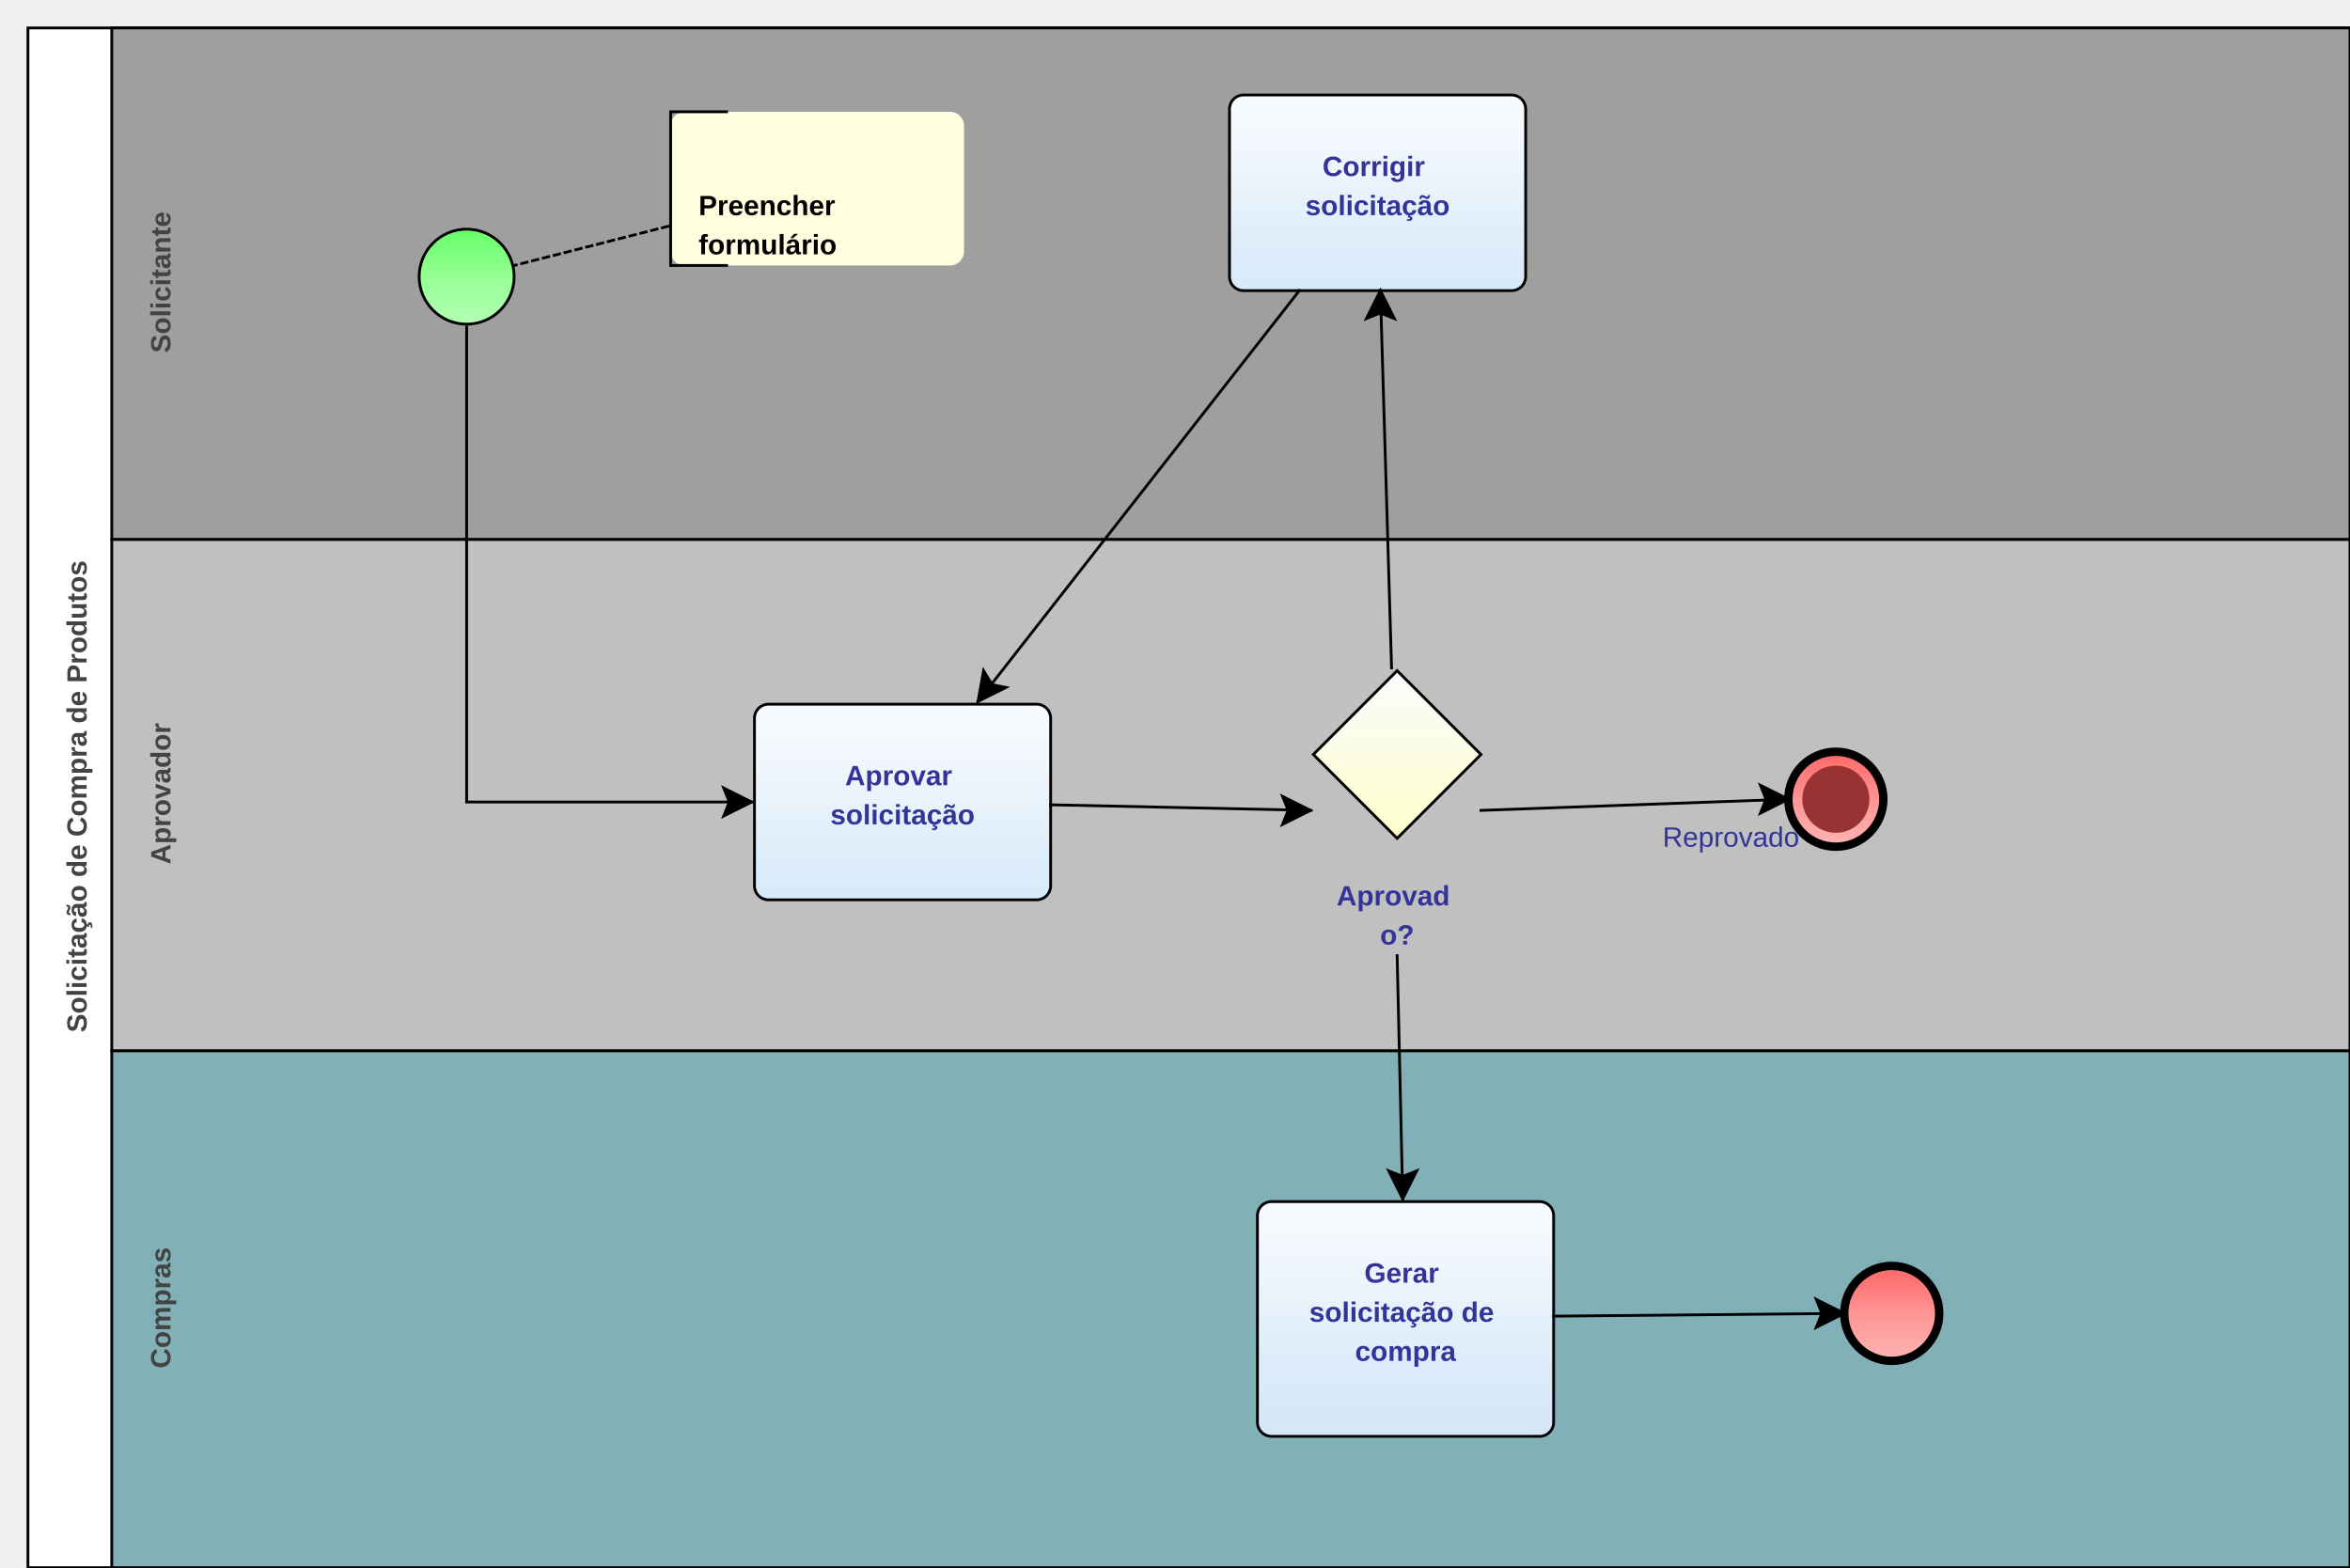
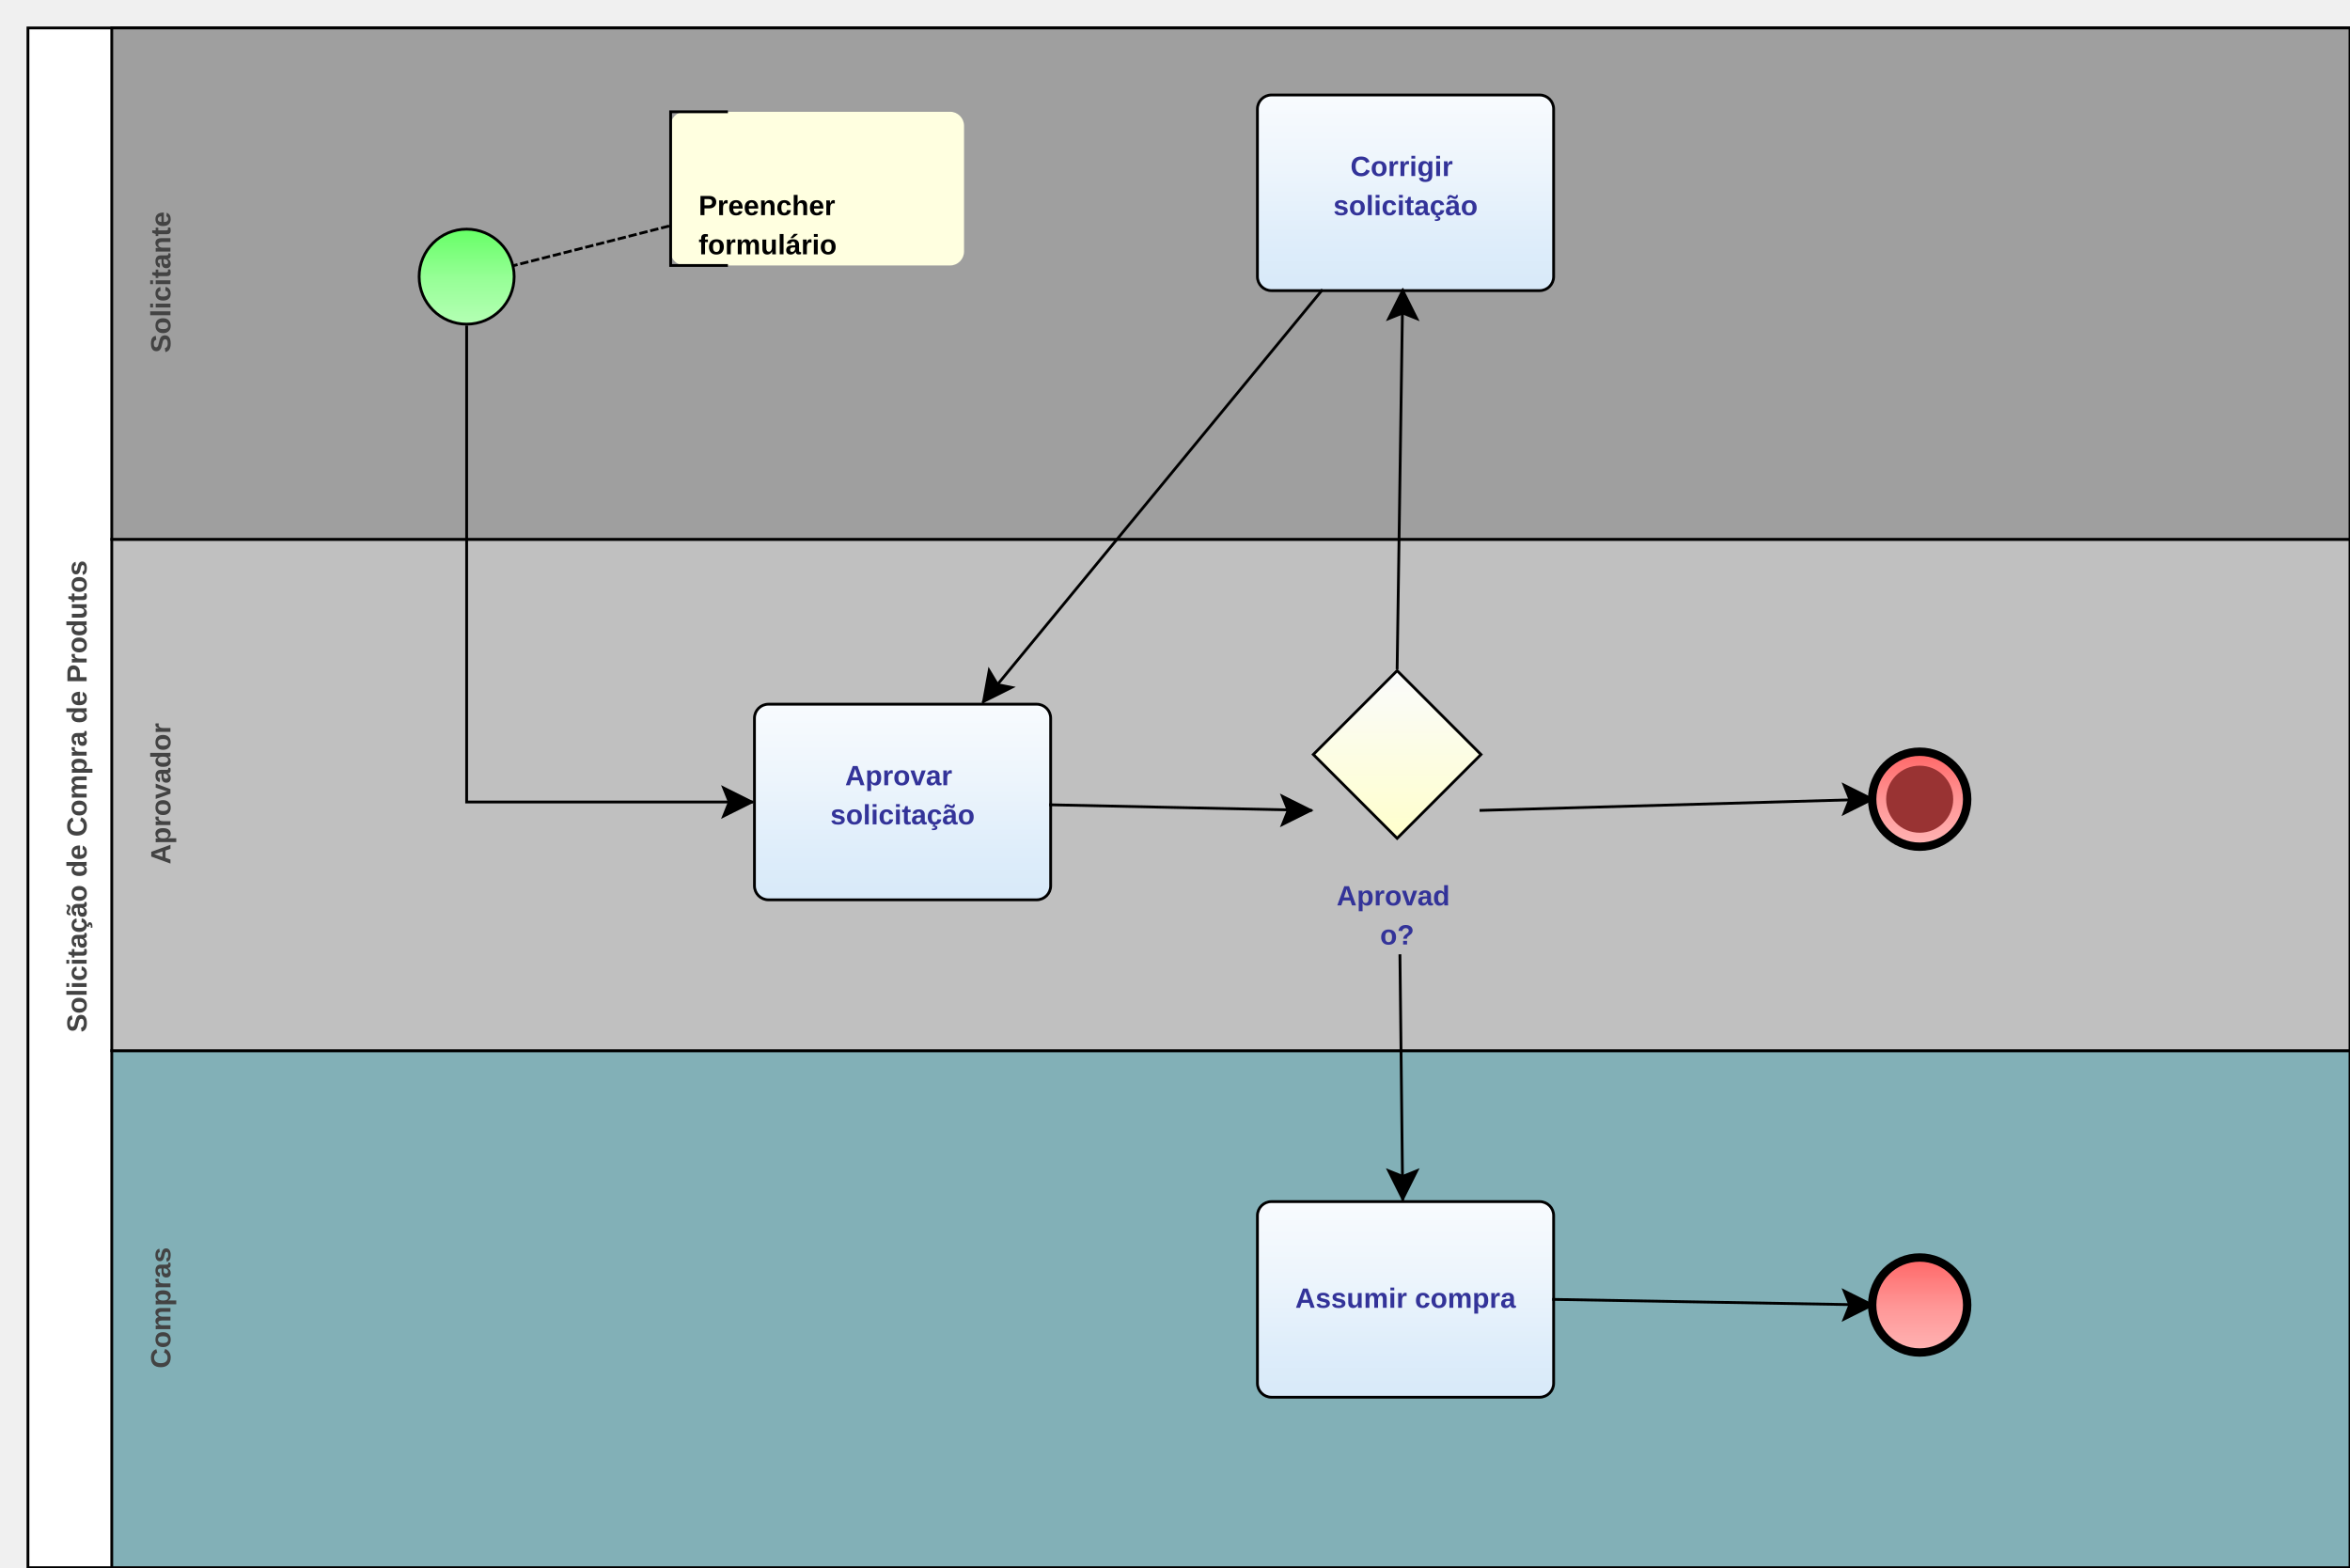
<svg xmlns="http://www.w3.org/2000/svg" xmlns:xlink="http://www.w3.org/1999/xlink" style="stroke-dasharray:none; shape-rendering:auto; font-family:'Arial'; text-rendering:auto; fill-opacity:1; color-interpolation:auto; color-rendering:auto; font-size:12; fill:black; stroke:black; image-rendering:auto; stroke-miterlimit:10; stroke-linecap:square; stroke-linejoin:miter; font-style:normal; stroke-width:1; stroke-dashoffset:0; font-weight:normal; stroke-opacity:1;" contentScriptType="text/ecmascript" preserveAspectRatio="xMidYMid meet" zoomAndPan="magnify" version="1.0" contentStyleType="text/css" xml:xlink="http://www.w3.org/1999/xlink" width="841" height="561">
  <rect x="10" y="10" width="831" height="551" ry="0" rx="0" style="stroke:#000000; fill:#FFFFFF" />
  <rect x="40" y="376" width="801" height="185" ry="0" rx="0" style="stroke:#000000; fill:#82B0B7" />
  <g componentSequence="41">
    <text x="-468" y="47" transform="rotate(270)" text-anchor="middle" style="font-weight:bold;font-size:10px;stroke:none; fill:#434343">
      <tspan dy="14" x="-468">Compras</tspan>
    </text>
  </g>
  <rect x="40" y="193" width="801" height="183" ry="0" rx="0" style="stroke:#000000; fill:#C0C0C0" />
  <g componentSequence="3">
    <text x="-284" y="47" transform="rotate(270)" text-anchor="middle" style="font-weight:bold;font-size:10px;stroke:none; fill:#434343">
      <tspan dy="14" x="-284">Aprovador</tspan>
    </text>
  </g>
  <rect x="40" y="10" width="801" height="183" ry="0" rx="0" style="stroke:#000000; fill:#9F9F9F" />
  <g componentSequence="2">
    <text x="-101" y="47" transform="rotate(270)" text-anchor="middle" style="font-weight:bold;font-size:10px;stroke:none; fill:#434343">
      <tspan dy="14" x="-101">Solicitante</tspan>
    </text>
  </g>
  <g componentSequence="1">
    <text x="-285" y="17" transform="rotate(270)" text-anchor="middle" style="font-weight:bold;font-size:10px;stroke:none; fill:#434343">
      <tspan dy="14" x="-285">Solicitação de Compra de Produtos</tspan>
    </text>
  </g>
  <g sequence="4">
-     <ellipse cx="167" cy="99" rx="17" ry="17" stroke-width="1" style="fill:url(#linearGradient66FF6696FF96B6FFB6_583083527);" stroke="336633" />
+     <ellipse cx="167" cy="99" rx="17" ry="17" stroke-width="1" style="fill:url(#linearGradient66FF6696FF96B6FFB6_1791163097);" stroke="336633" />
  </g>
  <g sequence="5">
-     <rect x="270" y="252" width="106" height="70" ry="5" rx="5" style="fill:url(#linearGradientF8FBFEEDF5FCDEEDFAD4E7F8E2E5E9_738642991);" stroke="191970" />
+     <rect x="270" y="252" width="106" height="70" ry="5" rx="5" style="fill:url(#linearGradientF8FBFEEDF5FCDEEDFAD4E7F8E2E5E9_1678051825);" stroke="191970" />
  </g>
  <g componentSequence="5">
    <text x="323" y="267" text-anchor="middle" style="font-weight:bold;font-size:10px;stroke:none; fill:#333399">
      <tspan dy="14" x="323">Aprovar</tspan>
      <tspan dy="14" x="323">solicitação</tspan>
    </text>
  </g>
  <g sequence="9">
-     <polygon points=" 470 270 500 240 530 270 500 300 470 270" style="fill:url(#linearGradientFAFBFCFFFFCC_674844023);" stroke="000000" />
+     <polygon points=" 470 270 500 240 530 270 500 300 470 270" style="fill:url(#linearGradientFAFBFCFFFFCC_1614451113);" stroke="000000" />
  </g>
  <g componentSequence="9">
    <text x="500" y="310" text-anchor="middle" style="font-weight:bold;font-size:10px;stroke:none; fill:#333399">
      <tspan dy="14" x="500">Aprovad</tspan>
      <tspan dy="14" x="500">o?</tspan>
    </text>
  </g>
  <g sequence="15">
-     <rect x="440" y="34" width="106" height="70" ry="5" rx="5" style="fill:url(#linearGradientF8FBFEEDF5FCDEEDFAD4E7F8E2E5E9_1832633876);" stroke="191970" />
+     <rect x="450" y="34" width="106" height="70" ry="5" rx="5" style="fill:url(#linearGradientF8FBFEEDF5FCDEEDFAD4E7F8E2E5E9_624427978);" stroke="191970" />
  </g>
  <g componentSequence="15">
-     <text x="493" y="49" text-anchor="middle" style="font-weight:bold;font-size:10px;stroke:none; fill:#333399">
-       <tspan dy="14" x="493">Corrigir</tspan>
-       <tspan dy="14" x="493">solicitação</tspan>
+     <text x="503" y="49" text-anchor="middle" style="font-weight:bold;font-size:10px;stroke:none; fill:#333399">
+       <tspan dy="14" x="503">Corrigir</tspan>
+       <tspan dy="14" x="503">solicitação</tspan>
    </text>
  </g>
  <rect x="240" y="40" width="105" height="55" ry="5" rx="5" style="stroke:none; fill:#FFFFE0" />
  <g componentSequence="36">
    <text x="250" y="63" text-anchor="left" style="font-weight:bold;font-size:10px;stroke:none; fill:#000000">
      <tspan dy="14" x="250">Preencher</tspan>
      <tspan dy="14" x="250">formulário</tspan>
    </text>
  </g>
  <path style="fill:none; stroke-width:1; stroke:#000000;" d="M260.0 40.0 L240.0 40.0 L240.0 95.0 L260.0 95.0" />
  <g sequence="40">
-     <ellipse cx="657" cy="286" rx="17" ry="17" stroke-width="3" style="fill:url(#linearGradientFF6666FF9696FFB6B6_1180771498);" stroke="993333" />
+     <ellipse cx="687" cy="286" rx="17" ry="17" stroke-width="3" style="fill:url(#linearGradientFF6666FF9696FFB6B6_1481716102);" stroke="993333" />
  </g>
  <g sequence="40">
-     <ellipse cx="657" cy="286" rx="12" ry="12" stroke-width="0.5" style="stroke:none; fill:#993333" />
+     <ellipse cx="687" cy="286" rx="12" ry="12" stroke-width="0.5" style="stroke:none; fill:#993333" />
  </g>
  <g sequence="42">
-     <rect x="450" y="430" width="106" height="84" ry="5" rx="5" style="fill:url(#linearGradientF8FBFEEDF5FCDEEDFAD4E7F8E2E5E9_1545400317);" stroke="191970" />
+     <rect x="450" y="430" width="106" height="70" ry="5" rx="5" style="fill:url(#linearGradientF8FBFEEDF5FCDEEDFAD4E7F8E2E5E9_349692412);" stroke="191970" />
  </g>
  <g componentSequence="42">
-     <text x="503" y="445" text-anchor="middle" style="font-weight:bold;font-size:10px;stroke:none; fill:#333399">
-       <tspan dy="14" x="503">Gerar</tspan>
-       <tspan dy="14" x="503">solicitação de</tspan>
-       <tspan dy="14" x="503">compra</tspan>
+     <text x="503" y="454" text-anchor="middle" style="font-weight:bold;font-size:10px;stroke:none; fill:#333399">
+       <tspan dy="14" x="503">Assumir compra</tspan>
    </text>
  </g>
  <g sequence="44">
-     <ellipse cx="677" cy="470" rx="17" ry="17" stroke-width="3" style="fill:url(#linearGradientFF6666FF9696FFB6B6_1051481084);" stroke="993333" />
+     <ellipse cx="687" cy="467" rx="17" ry="17" stroke-width="3" style="fill:url(#linearGradientFF6666FF9696FFB6B6_542412054);" stroke="993333" />
  </g>
  <g componentSequence="6">
    <text x="177" y="253" style="font-size:10px;font-weight:none;stroke:none; fill:#333399" text-anchor="left" />
  </g>
  <g componentSequence="10">
    <text x="433" y="289" style="font-size:10px;font-weight:none;stroke:none; fill:#333399" text-anchor="left" />
  </g>
  <g componentSequence="14">
-     <text x="595" y="289" style="font-size:10px;font-weight:none;stroke:none; fill:#333399" text-anchor="left">
-       <tspan dy="14" x="595">Reprovado</tspan>
-     </text>
+     <text x="610" y="288" style="font-size:10px;font-weight:none;stroke:none; fill:#333399" text-anchor="left" />
  </g>
  <g componentSequence="16">
-     <text x="506" y="172" style="font-size:10px;font-weight:none;stroke:none; fill:#333399" text-anchor="left" />
+     <text x="511" y="172" style="font-size:10px;font-weight:none;stroke:none; fill:#333399" text-anchor="left" />
  </g>
  <g componentSequence="17">
-     <text x="418" y="178" style="font-size:10px;font-weight:none;stroke:none; fill:#333399" text-anchor="left" />
+     <text x="423" y="178" style="font-size:10px;font-weight:none;stroke:none; fill:#333399" text-anchor="left" />
  </g>
  <g componentSequence="37">
    <text x="222" y="88" style="font-size:10px;font-weight:none;stroke:none; fill:#333399" text-anchor="left" />
  </g>
  <g componentSequence="43">
-     <text x="511" y="386" style="font-size:10px;font-weight:none;stroke:none; fill:#333399" text-anchor="left" />
+     <text x="512" y="386" style="font-size:10px;font-weight:none;stroke:none; fill:#333399" text-anchor="left" />
  </g>
  <g componentSequence="45">
-     <text x="618" y="471" style="font-size:10px;font-weight:none;stroke:none; fill:#333399" text-anchor="left" />
+     <text x="623" y="466" style="font-size:10px;font-weight:none;stroke:none; fill:#333399" text-anchor="left" />
  </g>
  <path style="fill:none; stroke:#000000;stroke-width:1" d="M167.0 117.0 L167.0 235.0 L167.0 287.0 L269.0 287.0" />
  <polygon style="fill:#000000; stroke:#000000;" points=" 259 282 269 287 259 292 261 287" />
  <path style="fill:none; stroke:#000000;stroke-dasharray:2" d="M239.0 81.0 L184.0 95.0" />
  <path style="fill:none; stroke:#000000;stroke-width:1" d="M376.0 288.0 L469.0 290.0" />
  <polygon style="fill:#000000; stroke:#000000;" points=" 459 285 469 290 459 295 461 290" />
-   <path style="fill:none; stroke:#000000;stroke-width:1" d="M465.0 104.0 L350.0 251.0" />
-   <polygon style="fill:#000000; stroke:#000000;" points=" 360 246 350 251 352 240 355 245" />
-   <path style="fill:none; stroke:#000000;stroke-width:1" d="M530.0 290.0 L640.0 286.0" />
-   <polygon style="fill:#000000; stroke:#000000;" points=" 630 281 640 286 630 291 632 286" />
-   <path style="fill:none; stroke:#000000;stroke-width:1" d="M498.0 239.0 L494.0 104.0" />
-   <polygon style="fill:#000000; stroke:#000000;" points=" 489 114 494 104 499 114 494 112" />
-   <path style="fill:none; stroke:#000000;stroke-width:1" d="M500.0 342.0 L502.0 429.0" />
+   <path style="fill:none; stroke:#000000;stroke-width:1" d="M473.0 104.0 L352.0 251.0" />
+   <polygon style="fill:#000000; stroke:#000000;" points=" 362 246 352 251 354 240 357 245" />
+   <path style="fill:none; stroke:#000000;stroke-width:1" d="M530.0 290.0 L670.0 286.0" />
+   <polygon style="fill:#000000; stroke:#000000;" points=" 660 281 670 286 660 291 662 286" />
+   <path style="fill:none; stroke:#000000;stroke-width:1" d="M500.0 239.0 L502.0 104.0" />
+   <polygon style="fill:#000000; stroke:#000000;" points=" 497 114 502 104 507 114 502 112" />
+   <path style="fill:none; stroke:#000000;stroke-width:1" d="M501.0 342.0 L502.0 429.0" />
  <polygon style="fill:#000000; stroke:#000000;" points=" 507 419 502 429 497 419 502 421" />
-   <path style="fill:none; stroke:#000000;stroke-width:1" d="M556.0 471.0 L660.0 470.0" />
-   <polygon style="fill:#000000; stroke:#000000;" points=" 650 465 660 470 650 475 652 470" />
+   <path style="fill:none; stroke:#000000;stroke-width:1" d="M556.0 465.0 L670.0 467.0" />
+   <polygon style="fill:#000000; stroke:#000000;" points=" 660 462 670 467 660 472 662 467" />
  <defs>
-     <linearGradient xlink:href="#linearGradient66FF6696FF96B6FFB6" id="linearGradient66FF6696FF96B6FFB6_583083527" x1="0" y1="82.0" x2="0" y2="117.0" gradientUnits="userSpaceOnUse" xlink:type="simple" xlink:actuate="onLoad" xlink:show="other" />
+     <linearGradient xlink:href="#linearGradient66FF6696FF96B6FFB6" id="linearGradient66FF6696FF96B6FFB6_1791163097" x1="0" y1="82.0" x2="0" y2="117.0" gradientUnits="userSpaceOnUse" xlink:type="simple" xlink:actuate="onLoad" xlink:show="other" />
    <linearGradient id="linearGradient66FF6696FF96B6FFB6">
      <stop style="stop-color:#66FF66;stop-opacity:1;" offset="0.0" id="stop66FF66" />
      <stop style="stop-color:#96FF96;stop-opacity:1;" offset="0.5" id="stop96FF96" />
      <stop style="stop-color:#B6FFB6;stop-opacity:1;" offset="1.0" id="stopB6FFB6" />
    </linearGradient>
-     <linearGradient xlink:href="#linearGradientF8FBFEEDF5FCDEEDFAD4E7F8E2E5E9" id="linearGradientF8FBFEEDF5FCDEEDFAD4E7F8E2E5E9_738642991" x1="0" y1="252.0" x2="0" y2="358.0" gradientUnits="userSpaceOnUse" xlink:type="simple" xlink:actuate="onLoad" xlink:show="other" />
+     <linearGradient xlink:href="#linearGradientF8FBFEEDF5FCDEEDFAD4E7F8E2E5E9" id="linearGradientF8FBFEEDF5FCDEEDFAD4E7F8E2E5E9_1678051825" x1="0" y1="252.0" x2="0" y2="358.0" gradientUnits="userSpaceOnUse" xlink:type="simple" xlink:actuate="onLoad" xlink:show="other" />
    <linearGradient id="linearGradientF8FBFEEDF5FCDEEDFAD4E7F8E2E5E9">
      <stop style="stop-color:#F8FBFE;stop-opacity:1;" offset="0.0" id="stopF8FBFE" />
      <stop style="stop-color:#EDF5FC;stop-opacity:1;" offset="0.25" id="stopEDF5FC" />
      <stop style="stop-color:#DEEDFA;stop-opacity:1;" offset="0.5" id="stopDEEDFA" />
      <stop style="stop-color:#D4E7F8;stop-opacity:1;" offset="0.75" id="stopD4E7F8" />
      <stop style="stop-color:#E2E5E9;stop-opacity:1;" offset="1.0" id="stopE2E5E9" />
    </linearGradient>
-     <linearGradient xlink:href="#linearGradientFAFBFCFFFFCC" id="linearGradientFAFBFCFFFFCC_674844023" x1="0" y1="240.0" x2="0" y2="300.0" gradientUnits="userSpaceOnUse" xlink:type="simple" xlink:actuate="onLoad" xlink:show="other" />
+     <linearGradient xlink:href="#linearGradientFAFBFCFFFFCC" id="linearGradientFAFBFCFFFFCC_1614451113" x1="0" y1="240.0" x2="0" y2="300.0" gradientUnits="userSpaceOnUse" xlink:type="simple" xlink:actuate="onLoad" xlink:show="other" />
    <linearGradient id="linearGradientFAFBFCFFFFCC">
      <stop style="stop-color:#FAFBFC;stop-opacity:1;" offset="0.0" id="stopFAFBFC" />
      <stop style="stop-color:#FFFFCC;stop-opacity:1;" offset="1.0" id="stopFFFFCC" />
    </linearGradient>
-     <linearGradient xlink:href="#linearGradientF8FBFEEDF5FCDEEDFAD4E7F8E2E5E9" id="linearGradientF8FBFEEDF5FCDEEDFAD4E7F8E2E5E9_1832633876" x1="0" y1="34.0" x2="0" y2="140.0" gradientUnits="userSpaceOnUse" xlink:type="simple" xlink:actuate="onLoad" xlink:show="other" />
-     <linearGradient xlink:href="#linearGradientFF6666FF9696FFB6B6" id="linearGradientFF6666FF9696FFB6B6_1180771498" x1="0" y1="269.0" x2="0" y2="304.0" gradientUnits="userSpaceOnUse" xlink:type="simple" xlink:actuate="onLoad" xlink:show="other" />
+     <linearGradient xlink:href="#linearGradientF8FBFEEDF5FCDEEDFAD4E7F8E2E5E9" id="linearGradientF8FBFEEDF5FCDEEDFAD4E7F8E2E5E9_624427978" x1="0" y1="34.0" x2="0" y2="140.0" gradientUnits="userSpaceOnUse" xlink:type="simple" xlink:actuate="onLoad" xlink:show="other" />
+     <linearGradient xlink:href="#linearGradientFF6666FF9696FFB6B6" id="linearGradientFF6666FF9696FFB6B6_1481716102" x1="0" y1="269.0" x2="0" y2="304.0" gradientUnits="userSpaceOnUse" xlink:type="simple" xlink:actuate="onLoad" xlink:show="other" />
    <linearGradient id="linearGradientFF6666FF9696FFB6B6">
      <stop style="stop-color:#FF6666;stop-opacity:1;" offset="0.0" id="stopFF6666" />
      <stop style="stop-color:#FF9696;stop-opacity:1;" offset="0.5" id="stopFF9696" />
      <stop style="stop-color:#FFB6B6;stop-opacity:1;" offset="1.0" id="stopFFB6B6" />
    </linearGradient>
-     <linearGradient xlink:href="#linearGradientF8FBFEEDF5FCDEEDFAD4E7F8E2E5E9" id="linearGradientF8FBFEEDF5FCDEEDFAD4E7F8E2E5E9_1545400317" x1="0" y1="430.0" x2="0" y2="536.0" gradientUnits="userSpaceOnUse" xlink:type="simple" xlink:actuate="onLoad" xlink:show="other" />
-     <linearGradient xlink:href="#linearGradientFF6666FF9696FFB6B6" id="linearGradientFF6666FF9696FFB6B6_1051481084" x1="0" y1="453.0" x2="0" y2="488.0" gradientUnits="userSpaceOnUse" xlink:type="simple" xlink:actuate="onLoad" xlink:show="other" />
+     <linearGradient xlink:href="#linearGradientF8FBFEEDF5FCDEEDFAD4E7F8E2E5E9" id="linearGradientF8FBFEEDF5FCDEEDFAD4E7F8E2E5E9_349692412" x1="0" y1="430.0" x2="0" y2="536.0" gradientUnits="userSpaceOnUse" xlink:type="simple" xlink:actuate="onLoad" xlink:show="other" />
+     <linearGradient xlink:href="#linearGradientFF6666FF9696FFB6B6" id="linearGradientFF6666FF9696FFB6B6_542412054" x1="0" y1="450.0" x2="0" y2="485.0" gradientUnits="userSpaceOnUse" xlink:type="simple" xlink:actuate="onLoad" xlink:show="other" />
  </defs>
</svg>
